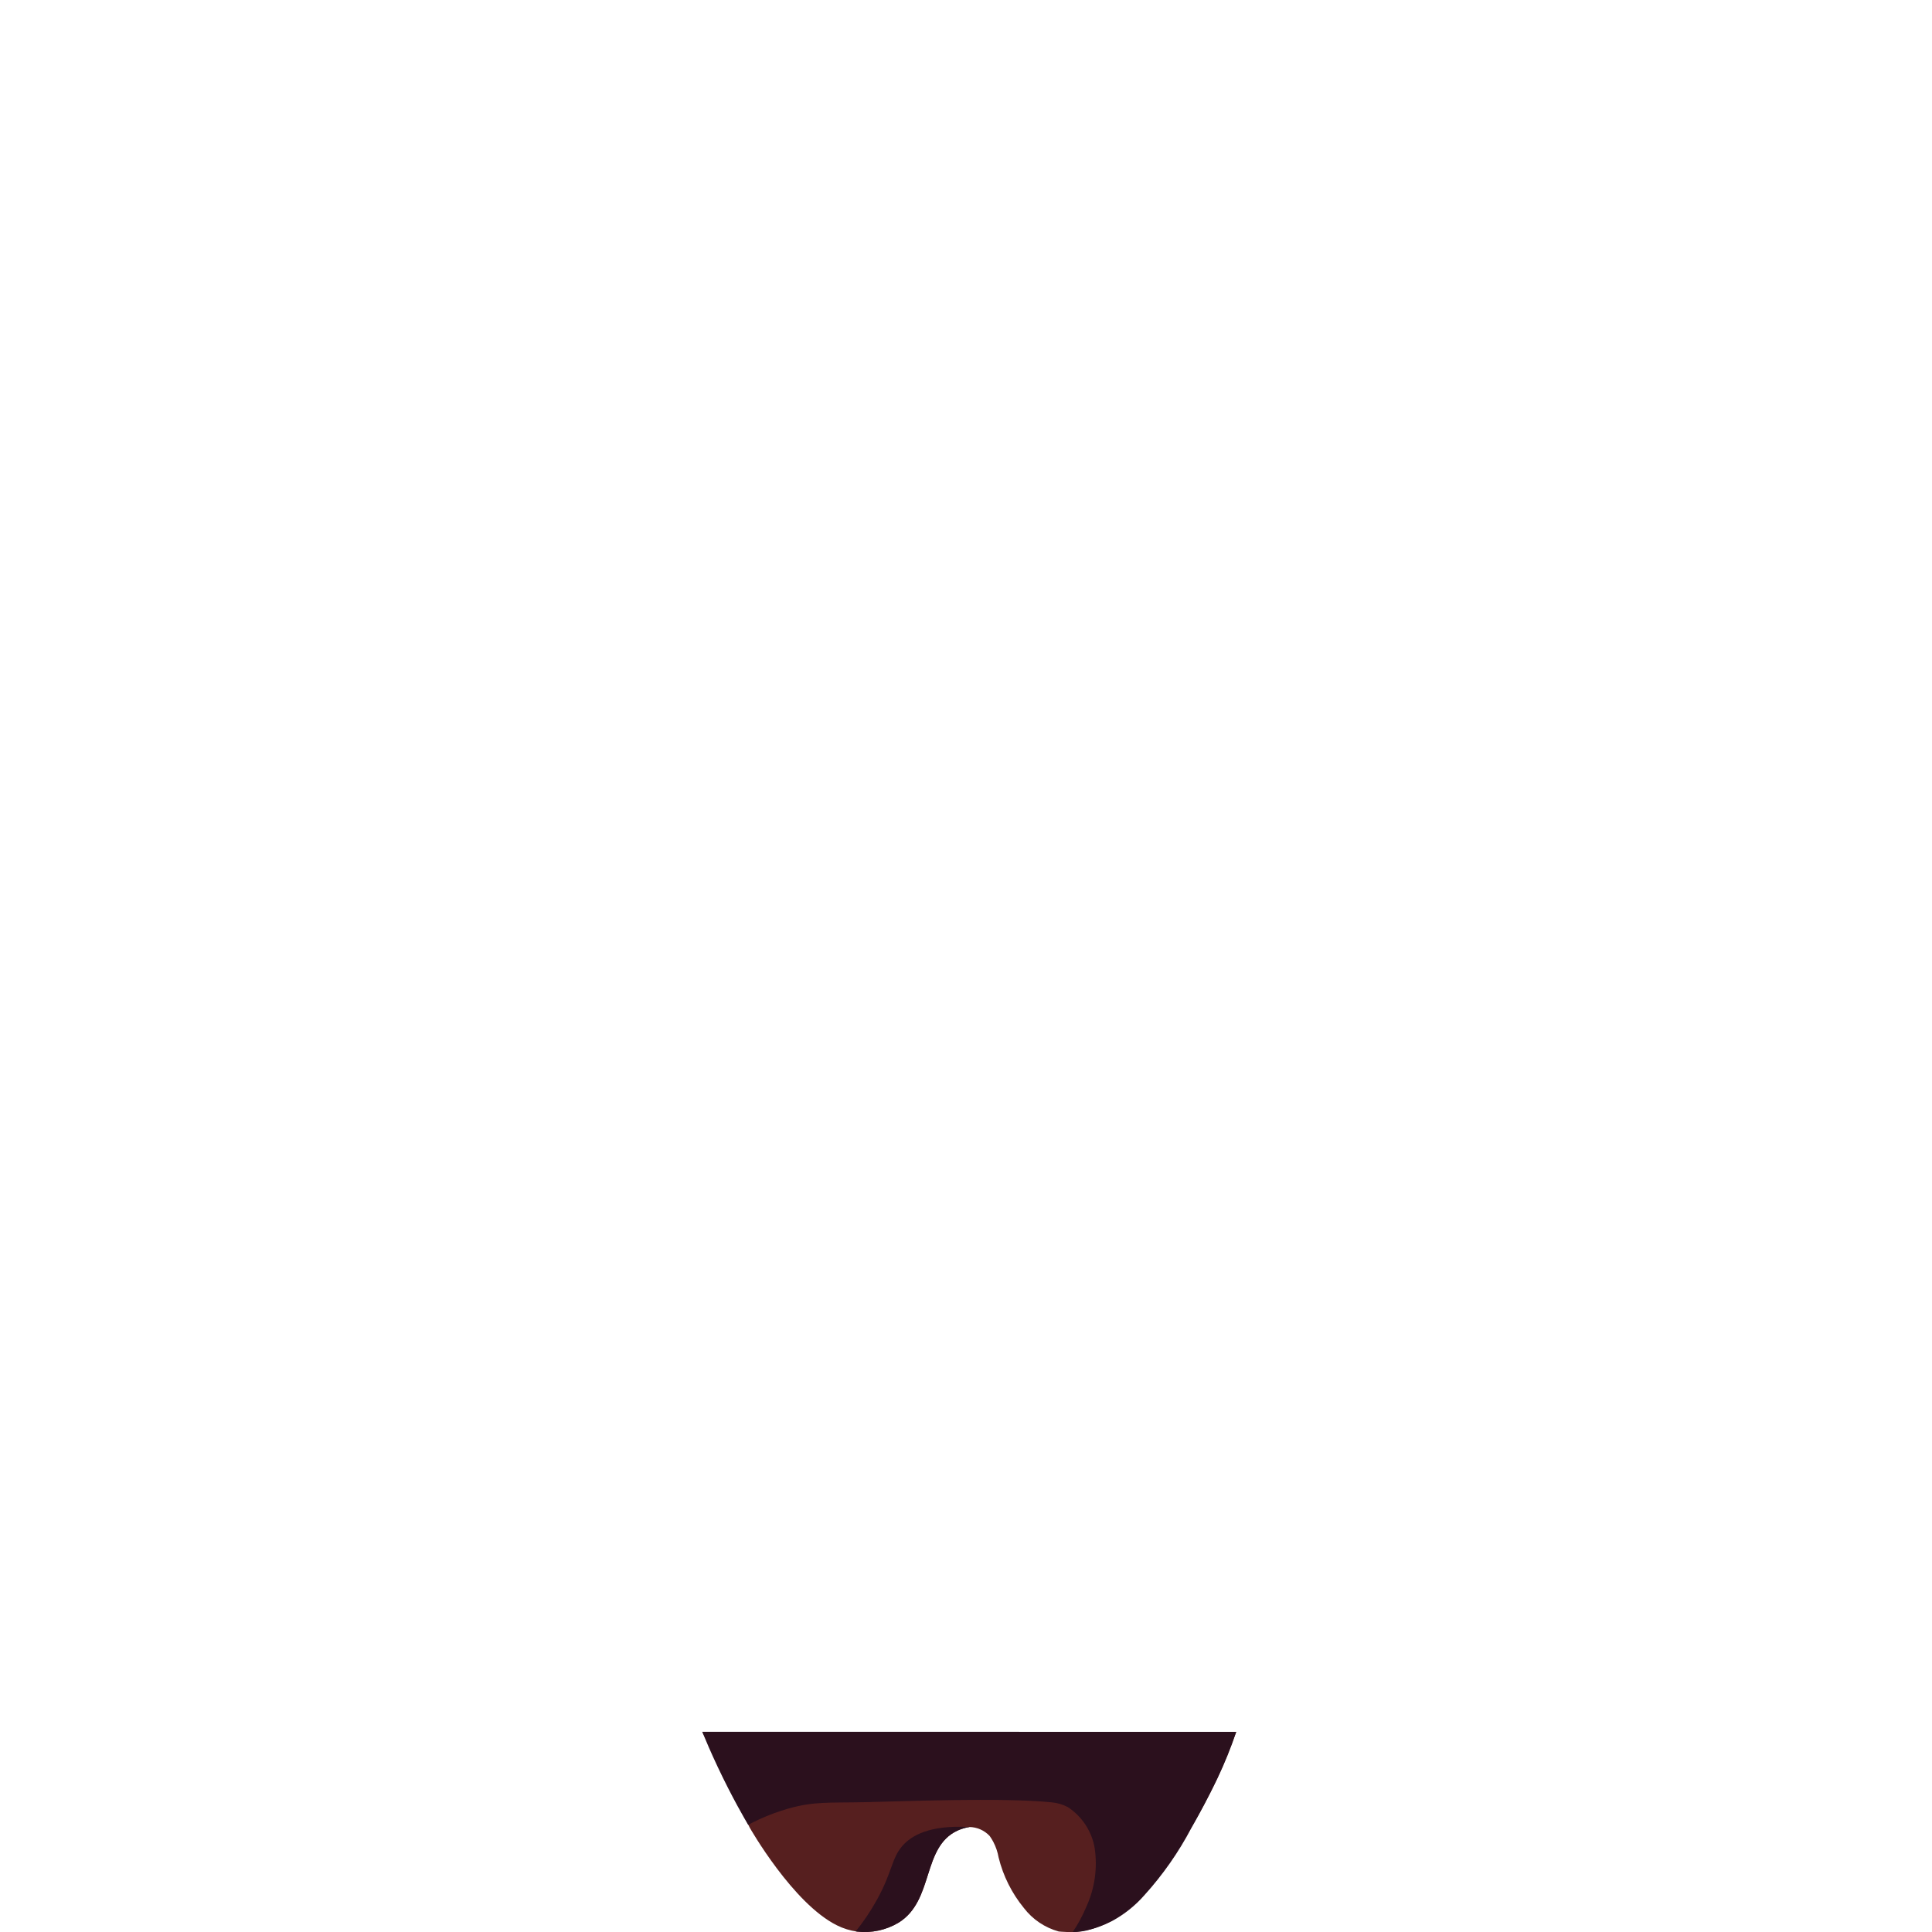
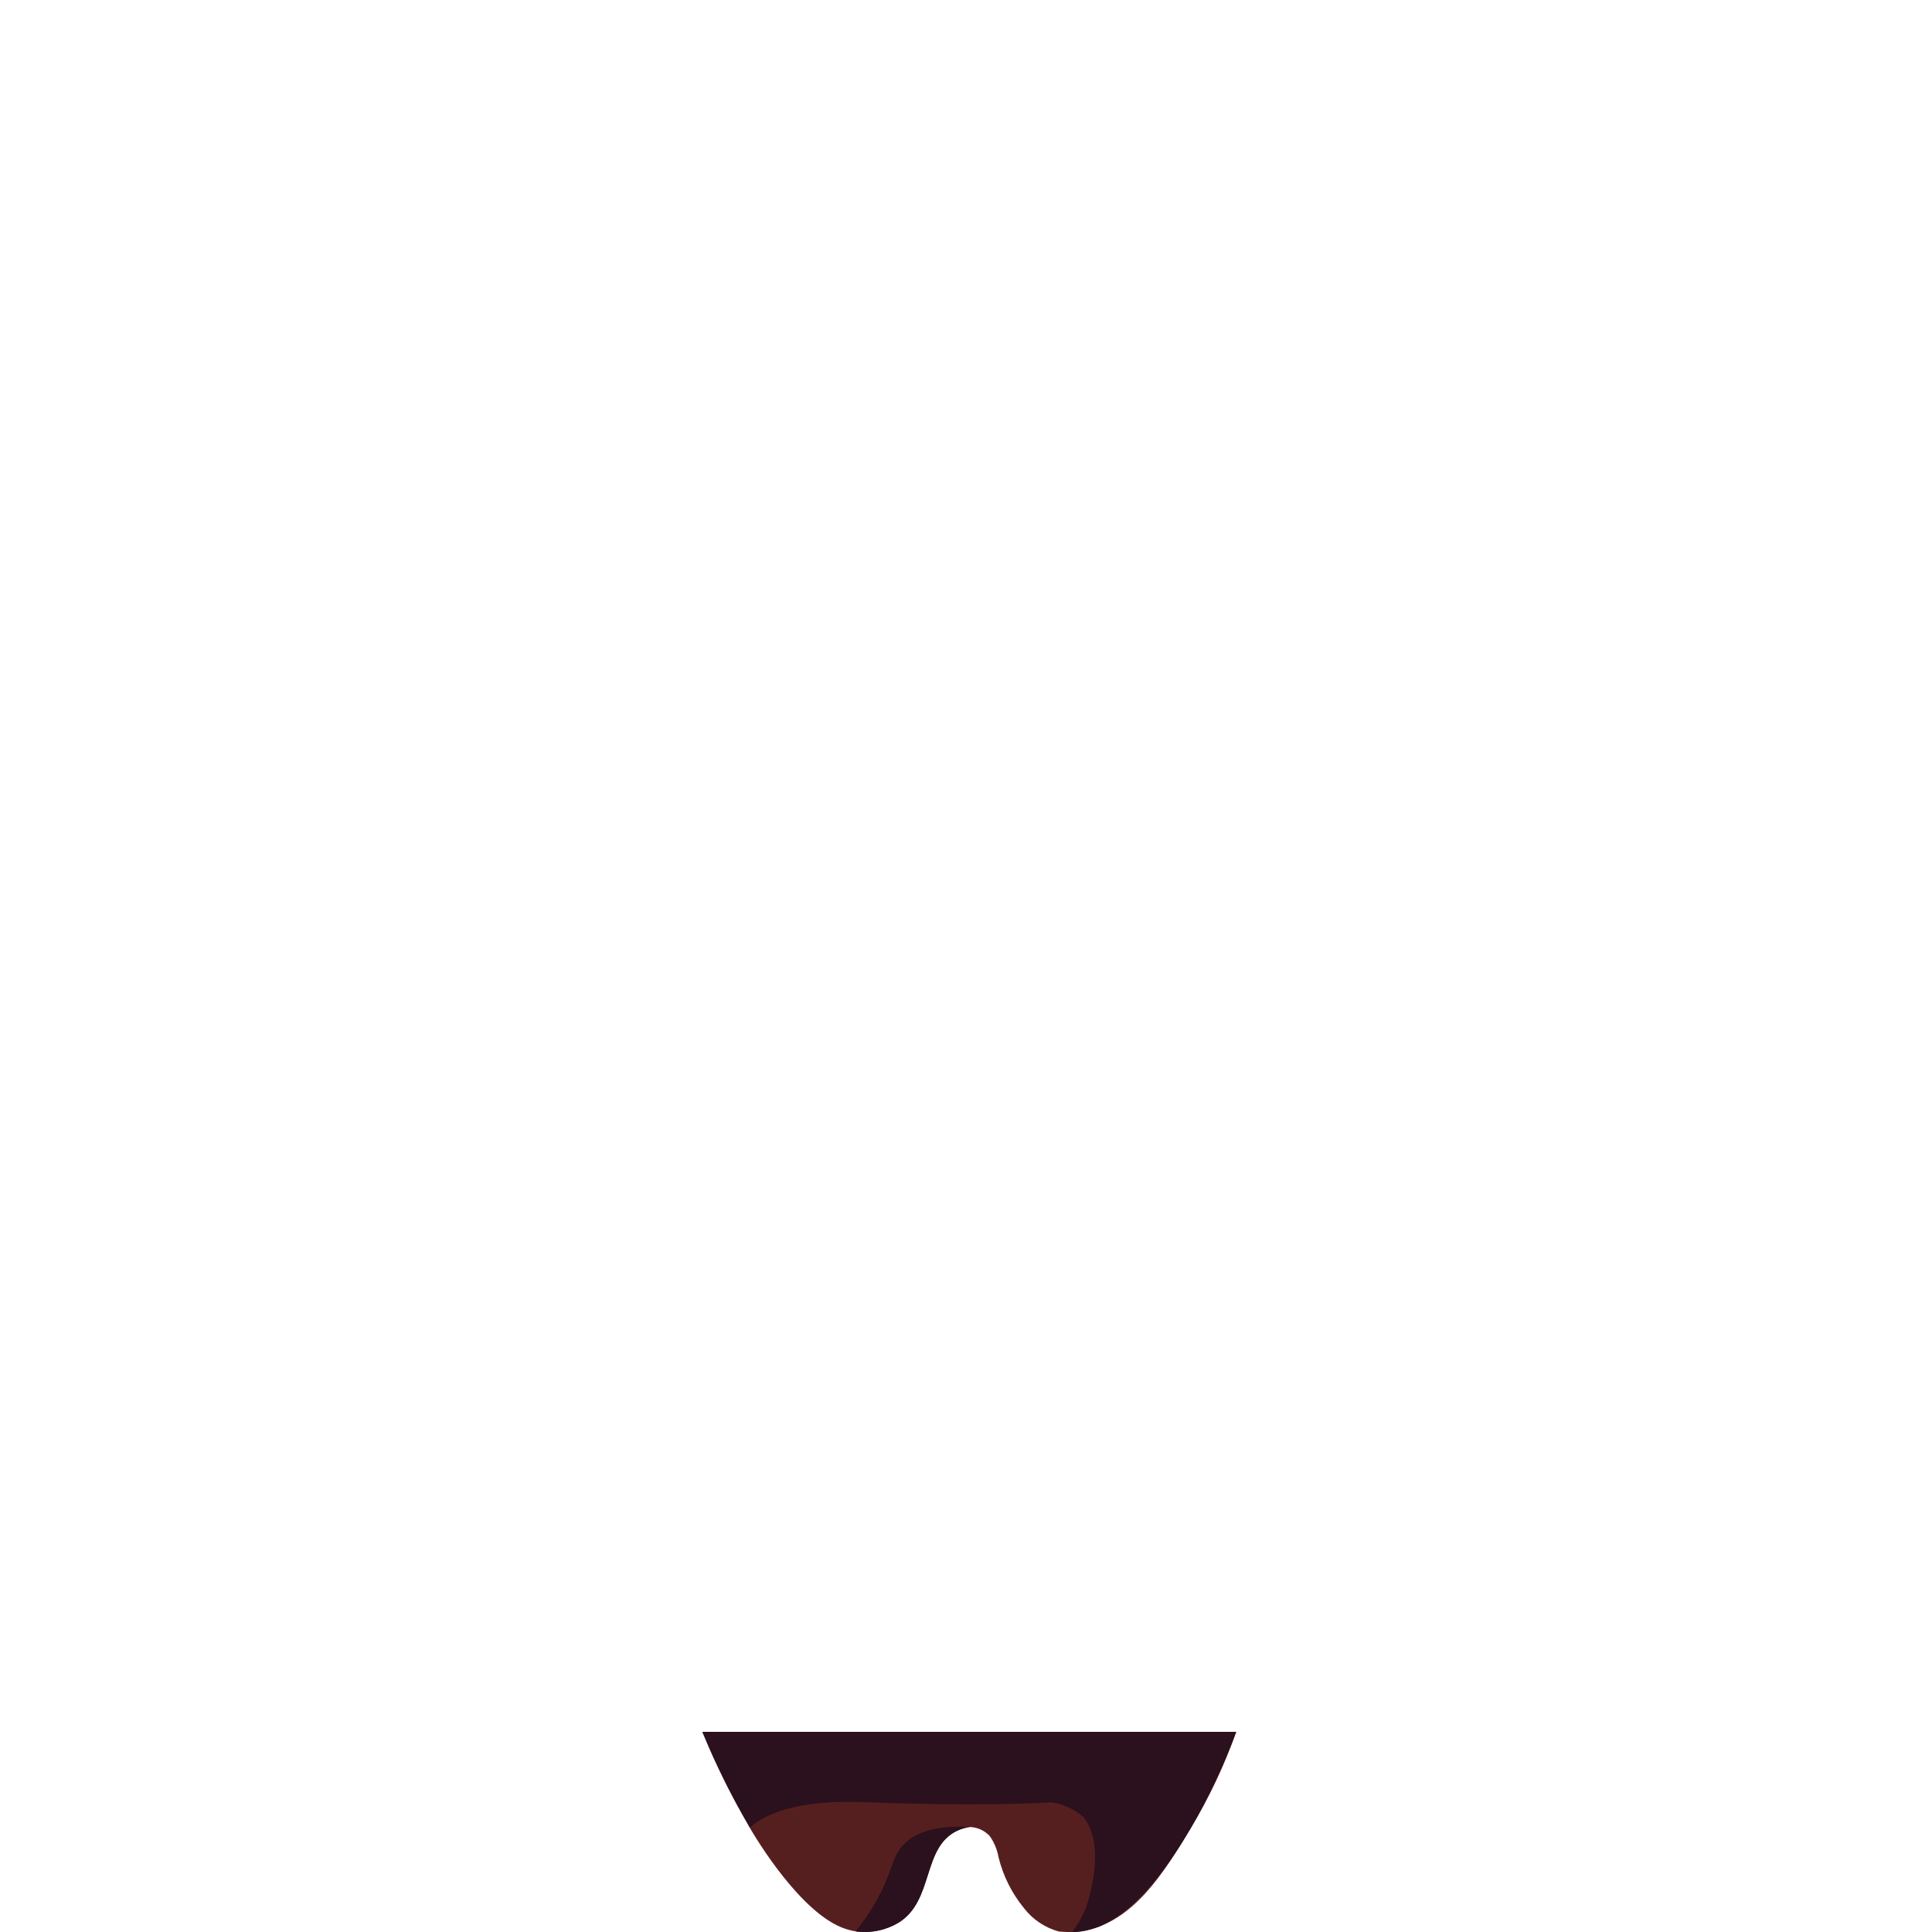
<svg xmlns="http://www.w3.org/2000/svg" id="Camada_1" data-name="Camada 1" viewBox="0 0 150 150">
  <defs>
    <clipPath id="clip-path">
      <path id="SVGID" d="M95.98,134.46a31.949,31.949,0,0,1-1.431,3.556c-.224.471-.447.907-.621,1.25-.58,1.136-1.112,2.108-1.43,2.659a25.374,25.374,0,0,1-3.642,5.211,9.103,9.103,0,0,1-2.51,2.008,8.761,8.761,0,0,1-1.955.731,4.663,4.663,0,0,1-.805.118c-.023-.001-.151.007-.326.007a4.916,4.916,0,0,1-.681-.02,5.05,5.05,0,0,1-3.087-1.845,9.449,9.449,0,0,1-1.961-3.922,4.111,4.111,0,0,0-.414-1.215,3.985,3.985,0,0,0-.276-.448,2.123,2.123,0,0,0-.376-.325,2.229,2.229,0,0,0-1.124-.37,2.416,2.416,0,0,0-.264.029,3.792,3.792,0,0,0-.753.251c-2.762,1.291-1.79,5.43-4.56,7.141a5.146,5.146,0,0,1-3.218.693,4.825,4.825,0,0,1-1.56-.483c-.524-.258-3.284-1.711-6.899-7.81-.207-.349-1.238-2.099-2.383-4.533-.51-1.085-.905-2.011-1.183-2.688Z" style="fill:none" />
    </clipPath>
  </defs>
  <path d="M95.98,134.46a40.632,40.632,0,0,1-3.516,7.457c-2.132,3.532-4.468,7.286-8.343,7.997-.359.066-.697.093-.697.093-.169.008-.301.004-.491-.002-.406-.013-.712-.043-.733-.045a5.129,5.129,0,0,1-2.708-1.826,9.967,9.967,0,0,1-1.961-3.922,4.111,4.111,0,0,0-.414-1.215,3.985,3.985,0,0,0-.276-.448,2.195,2.195,0,0,0-1.58-.7,3.521,3.521,0,0,0-.937.285c-2.762,1.291-1.79,5.43-4.56,7.141a5.146,5.146,0,0,1-3.218.693,5.023,5.023,0,0,1-1.56-.483C61.553,147.788,58.21,141.9,58.21,141.9l-3.68-7.44Z" style="fill:#561f1f" />
  <g style="clip-path:url(#clip-path)">
    <path d="M75.26,141.85c.016.238.295,5.333-3.037,7.578a5.943,5.943,0,0,1-3.96,1.142A5.248,5.248,0,0,1,66.397,150a16.857,16.857,0,0,0,1.717-2.555c1.173-2.146,1.108-3.15,1.926-4.105C70.749,142.513,72.156,141.68,75.26,141.85Z" style="fill:#2b101d" />
-     <path d="M95.98,134.46l-44.368-.087a18.823,18.823,0,0,1,5.287,8.012,15.75,15.75,0,0,1,4.303-1.966c2.027-.573,3.161-.438,6.008-.499,2.772-.059,10.617-.376,14.424.012a3.368,3.368,0,0,1,1.268.367,4.778,4.778,0,0,1,2.088,3.182,8.081,8.081,0,0,1-.631,4.525,11.541,11.541,0,0,1-.533,1.109c-.182.332-.368.633-.55.902a.442.442,0,0,0,.363.042c.03,0,.05-.01.08-.01l.003-.005A8.865,8.865,0,0,0,89.394,150C93.99,148.29,96.936,141.989,95.98,134.46Z" style="fill:#2b101d" />
+     <path d="M95.98,134.46H54.53a46.62,46.62,0,0,0,3.68,7.44c1.22-1.1,3.76-2.19,9-1.98,8.108.32,12.843.11,14.424.012a4.945,4.945,0,0,1,2.463,1.115c.857,1.065,1.437,3.107.262,6.96a9.198,9.198,0,0,1-1.17,2.083,2.715,2.715,0,0,0,.28-.01.985.985,0,0,0,.17-.02c.03,0,.05-.01.08-.01l.003-.005C90.692,149.138,95.98,134.46,95.98,134.46Z" style="fill:#2b101d" />
  </g>
</svg>
